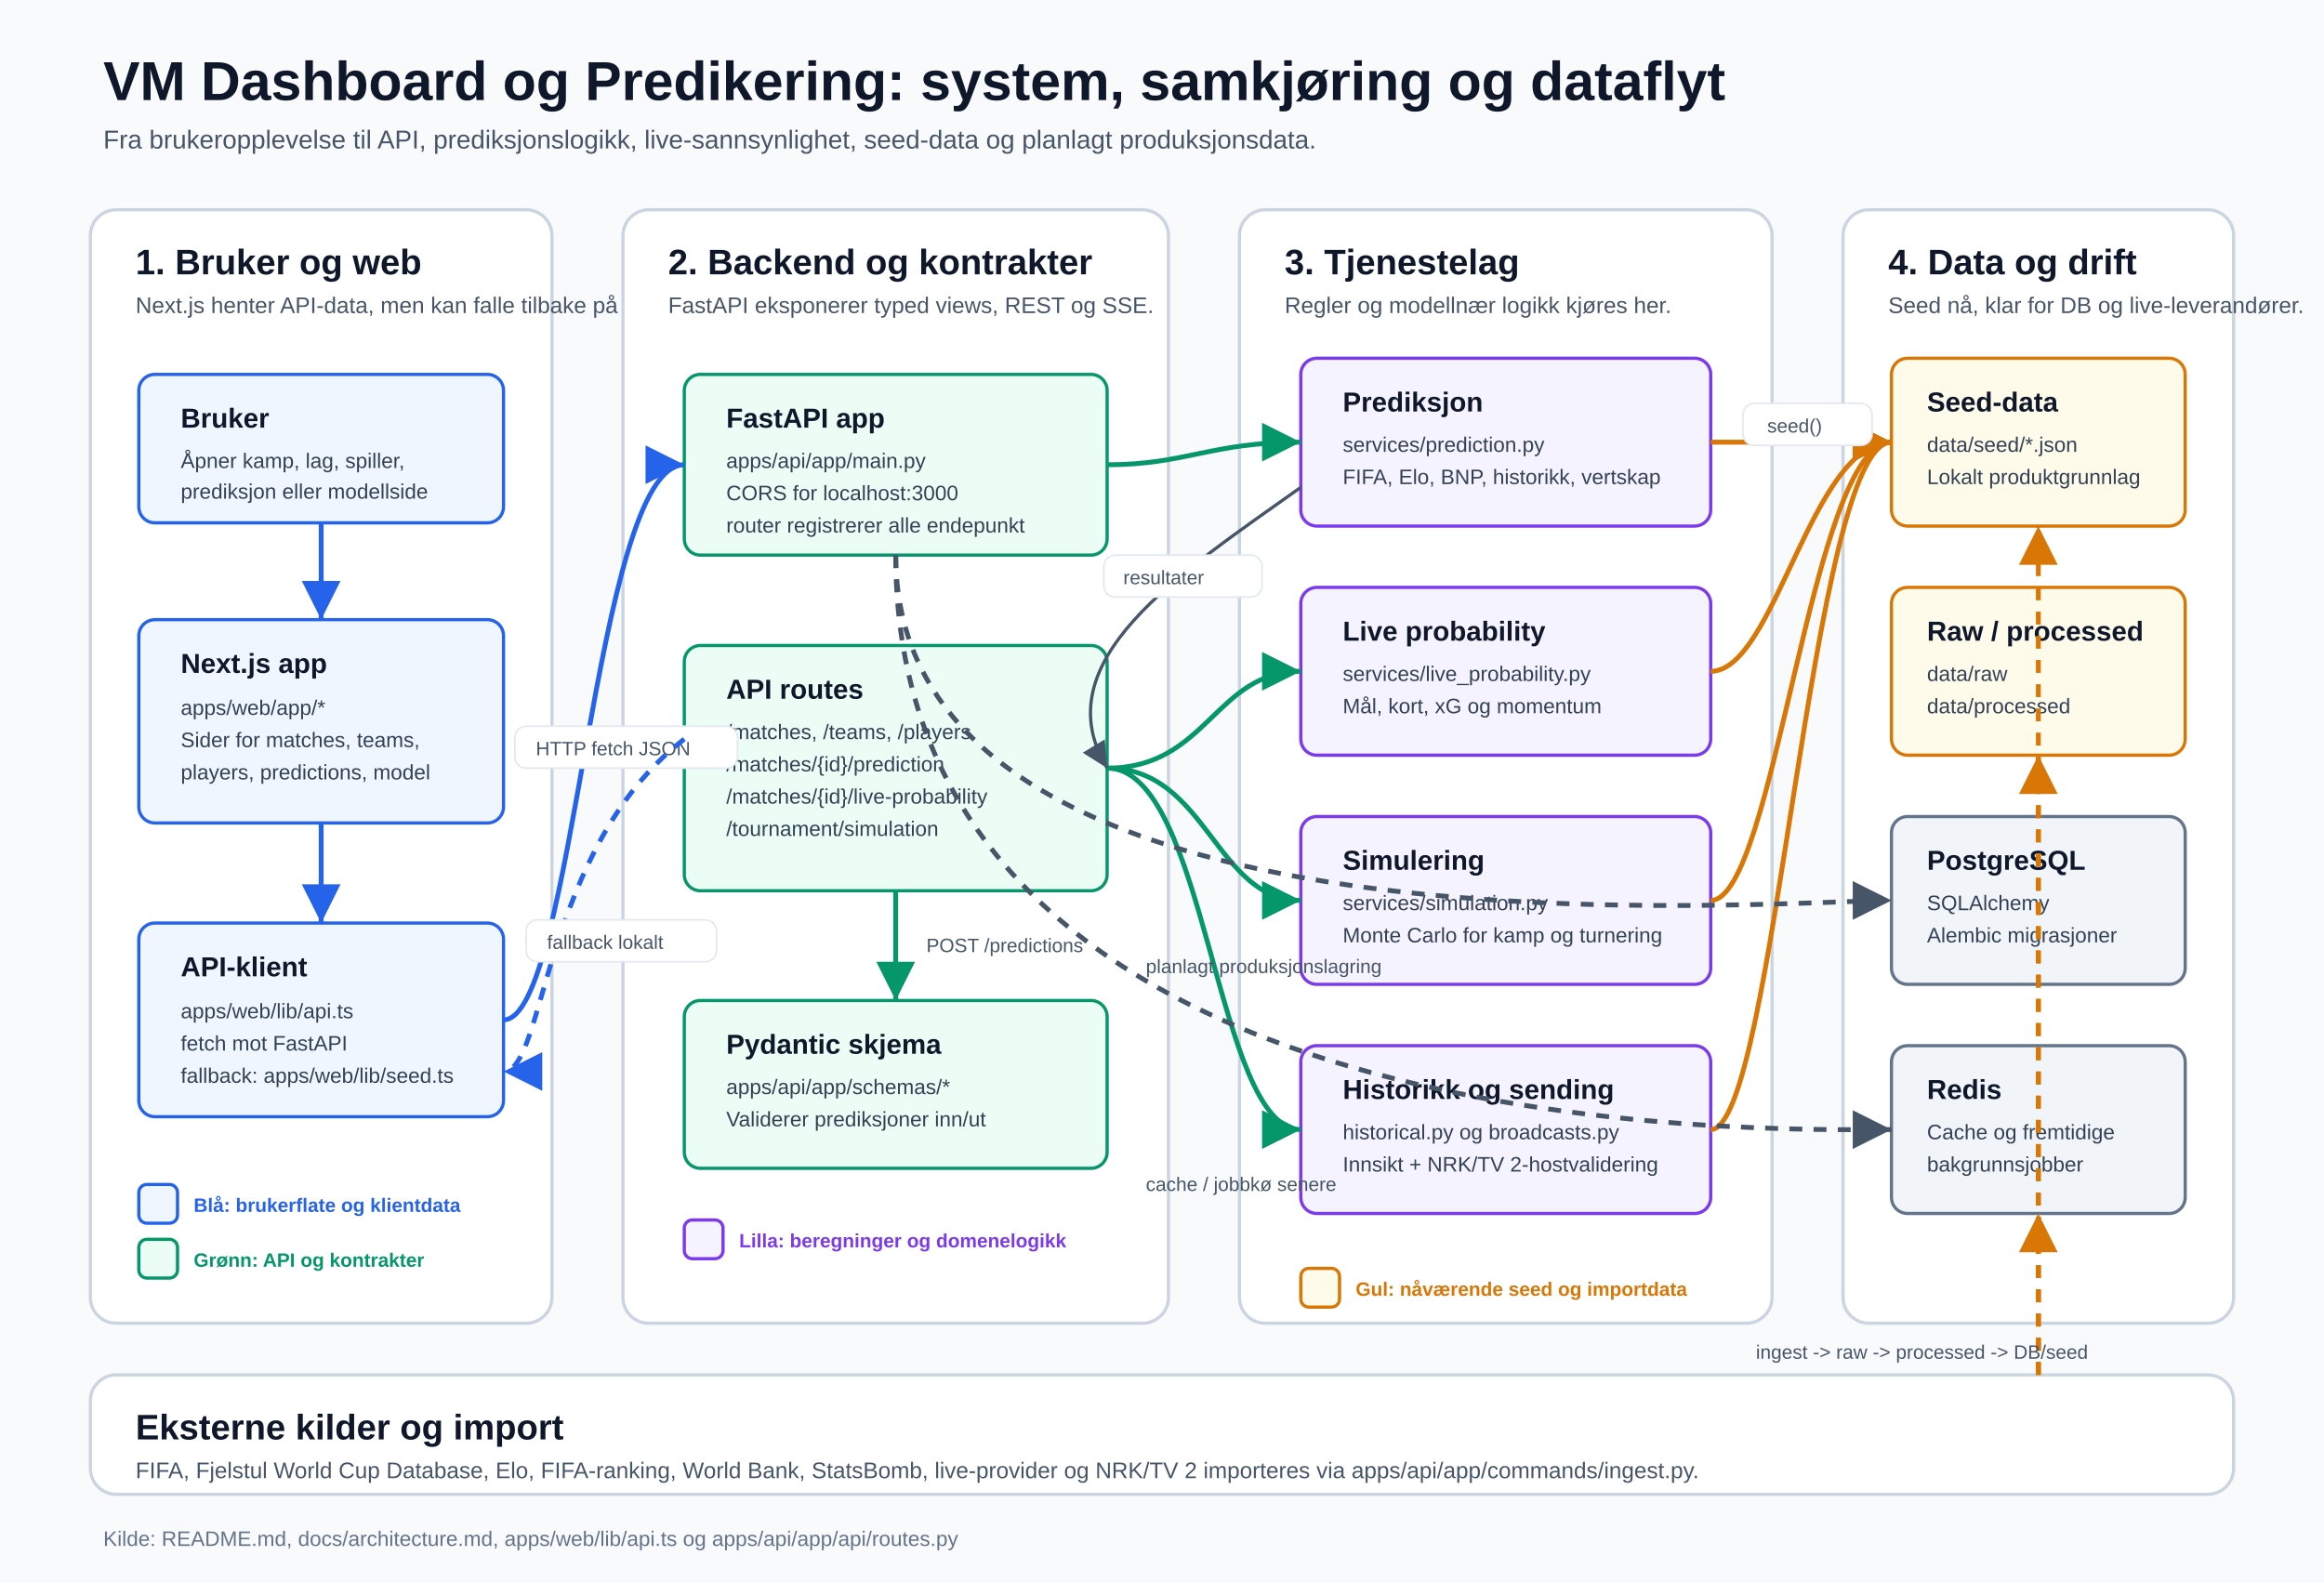
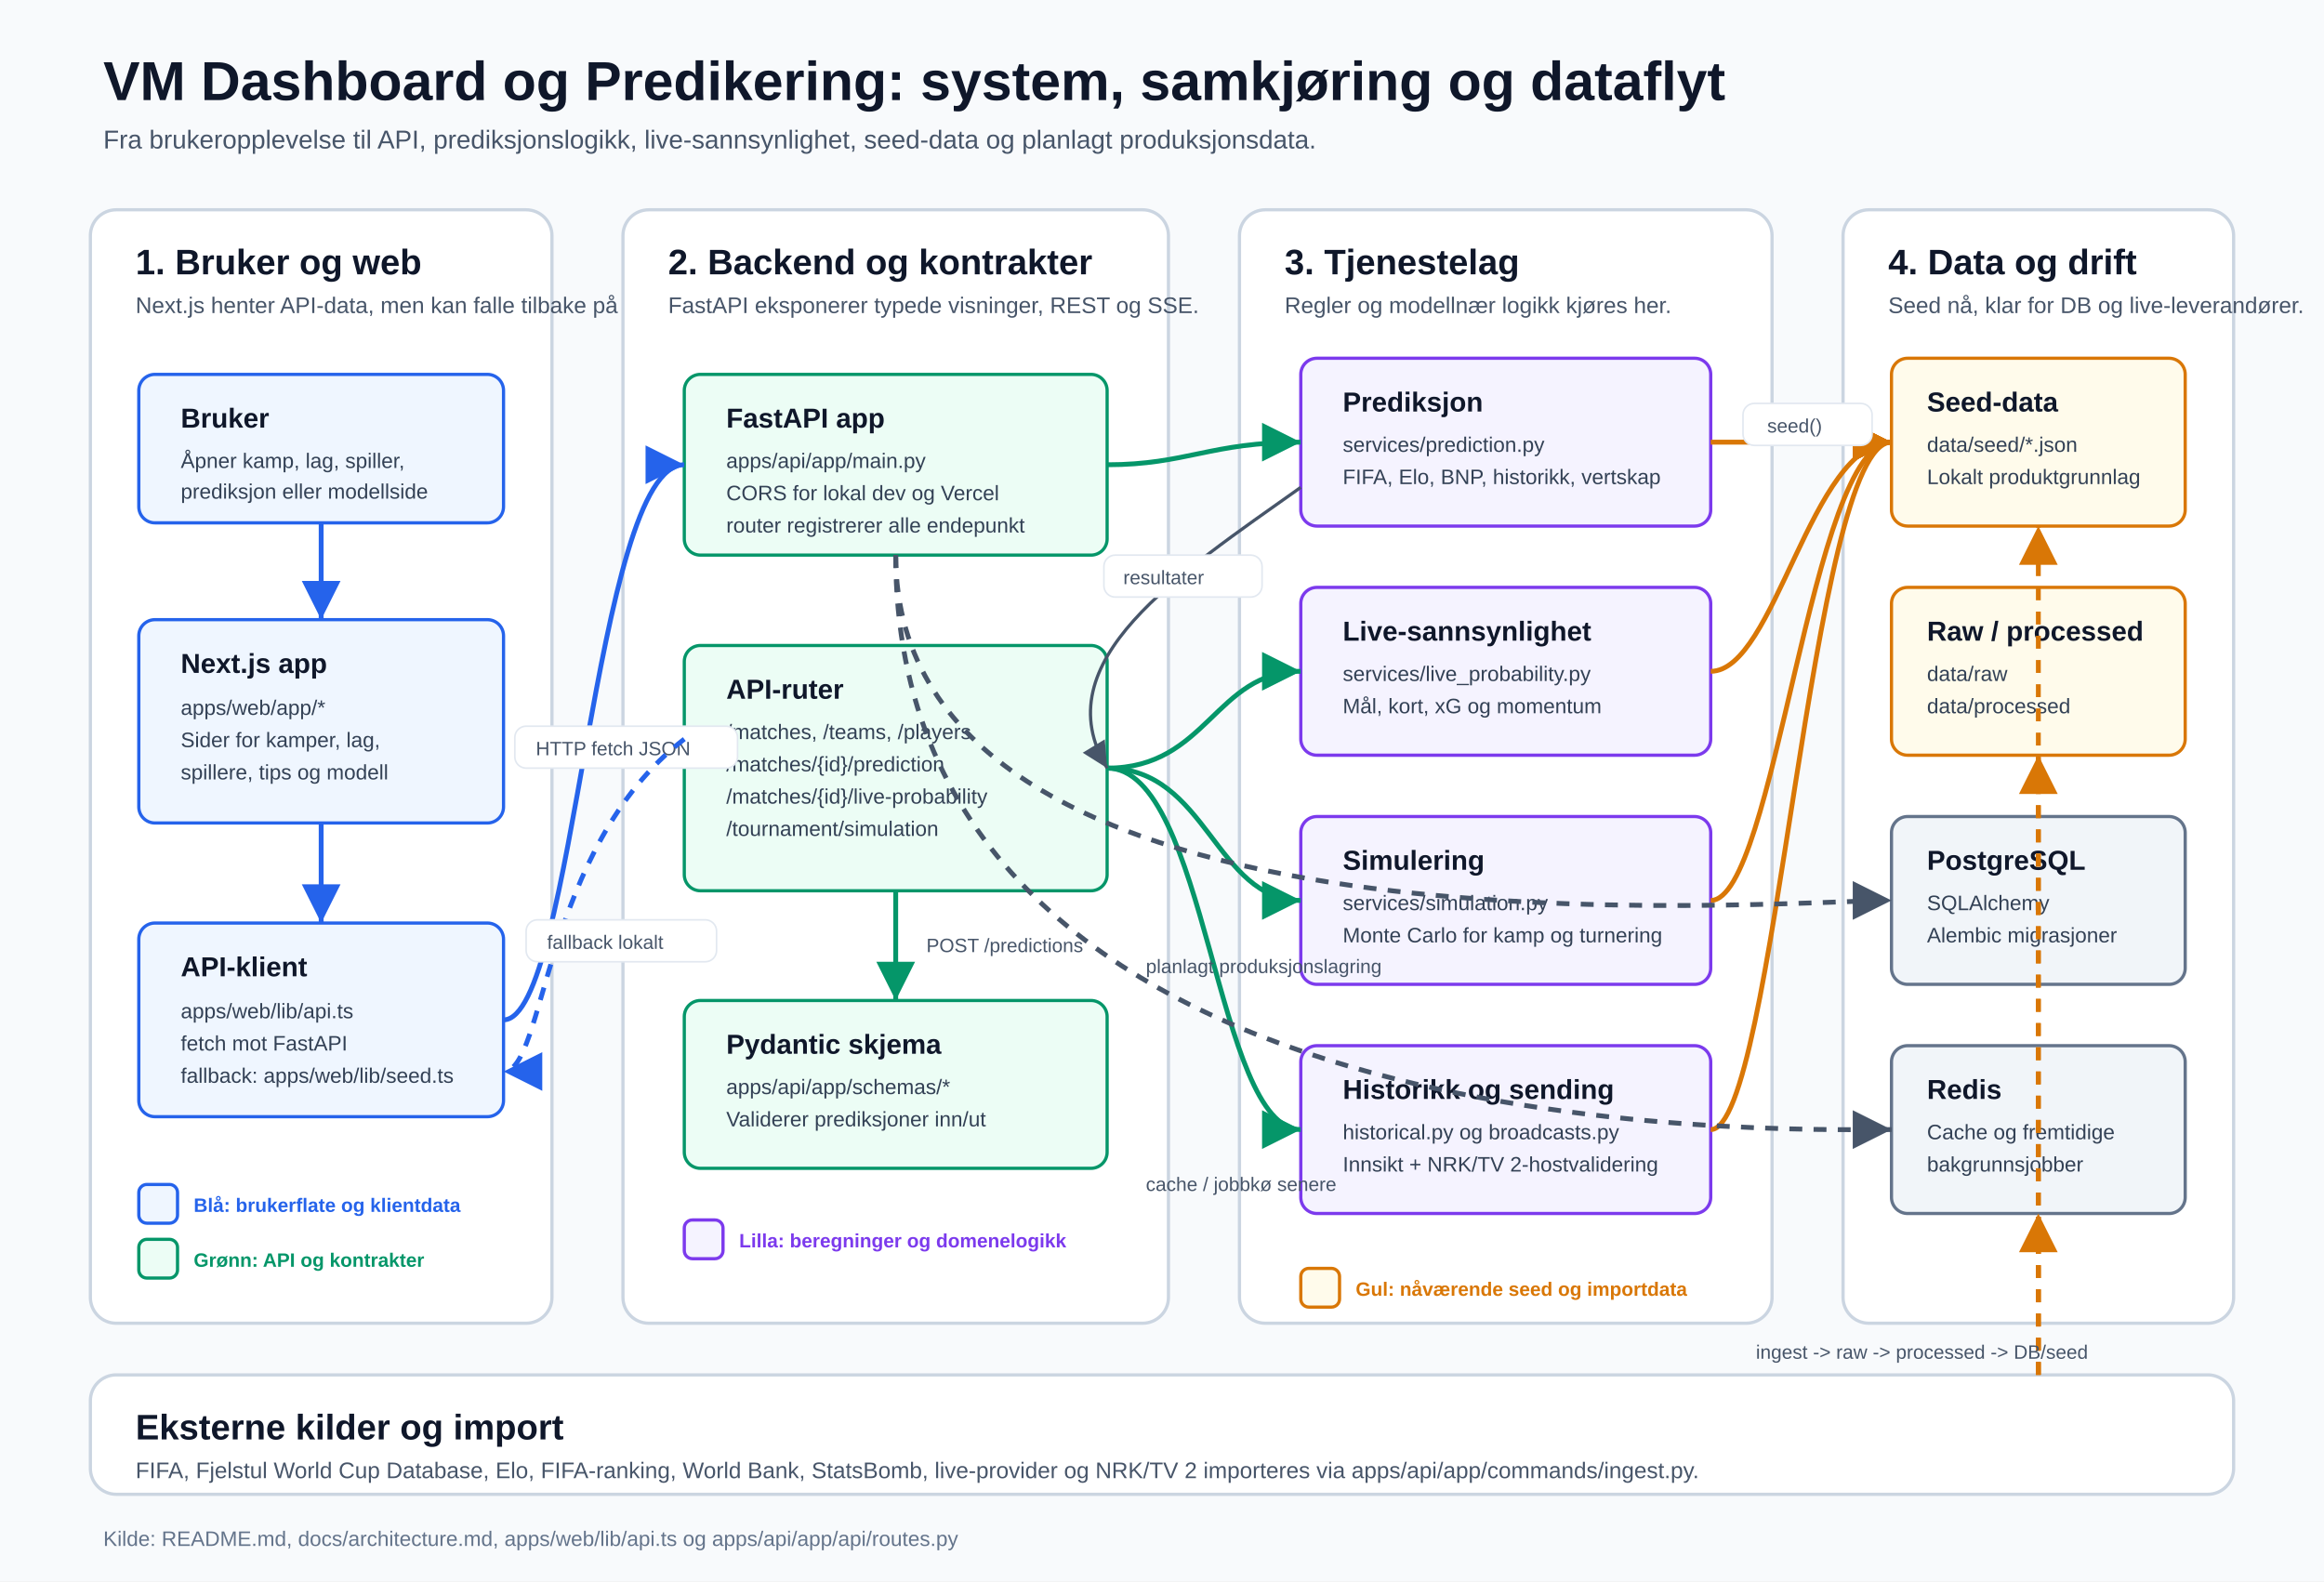
<svg xmlns="http://www.w3.org/2000/svg" width="1440" height="980" viewBox="0 0 1440 980" role="img" aria-labelledby="title desc">
  <defs>
    <marker id="arrow-blue" markerWidth="12" markerHeight="12" refX="10" refY="6" orient="auto" markerUnits="strokeWidth">
      <path d="M2,2 L10,6 L2,10 Z" fill="#2563eb" />
    </marker>
    <marker id="arrow-green" markerWidth="12" markerHeight="12" refX="10" refY="6" orient="auto" markerUnits="strokeWidth">
      <path d="M2,2 L10,6 L2,10 Z" fill="#059669" />
    </marker>
    <marker id="arrow-amber" markerWidth="12" markerHeight="12" refX="10" refY="6" orient="auto" markerUnits="strokeWidth">
      <path d="M2,2 L10,6 L2,10 Z" fill="#d97706" />
    </marker>
    <marker id="arrow-slate" markerWidth="12" markerHeight="12" refX="10" refY="6" orient="auto" markerUnits="strokeWidth">
      <path d="M2,2 L10,6 L2,10 Z" fill="#475569" />
    </marker>
    <style>
      .bg { fill: #f8fafc; }
      .panel { fill: #ffffff; stroke: #cbd5e1; stroke-width: 2; }
      .panel-title { fill: #0f172a; font: 700 22px Arial, sans-serif; }
      .panel-note { fill: #475569; font: 400 14px Arial, sans-serif; }
      .box { rx: 10; ry: 10; stroke-width: 2; }
      .box-title { fill: #0f172a; font: 700 17px Arial, sans-serif; }
      .box-text { fill: #334155; font: 400 13px Arial, sans-serif; }
      .small { fill: #475569; font: 400 12px Arial, sans-serif; }
      .tag { font: 700 12px Arial, sans-serif; }
      .blue { fill: #eff6ff; stroke: #2563eb; }
      .green { fill: #ecfdf5; stroke: #059669; }
      .amber { fill: #fffbeb; stroke: #d97706; }
      .rose { fill: #fff1f2; stroke: #e11d48; }
      .violet { fill: #f5f3ff; stroke: #7c3aed; }
      .slate { fill: #f1f5f9; stroke: #64748b; }
      .line-blue { fill: none; stroke: #2563eb; stroke-width: 3; marker-end: url(#arrow-blue); }
      .line-green { fill: none; stroke: #059669; stroke-width: 3; marker-end: url(#arrow-green); }
      .line-amber { fill: none; stroke: #d97706; stroke-width: 3; marker-end: url(#arrow-amber); }
      .line-slate { fill: none; stroke: #475569; stroke-width: 3; marker-end: url(#arrow-slate); }
      .dash { stroke-dasharray: 8 7; }
      .thin { stroke-width: 2; }
      .label-bg { fill: #ffffff; stroke: #e2e8f0; stroke-width: 1; rx: 7; ry: 7; }
    </style>
  </defs>
  <rect class="bg" x="0" y="0" width="1440" height="980" />
  <text x="64" y="62" fill="#0f172a" font-family="Arial, sans-serif" font-size="34" font-weight="700">VM Dashboard og Predikering: system, samkjøring og dataflyt</text>
  <text x="64" y="92" fill="#475569" font-family="Arial, sans-serif" font-size="16">Fra brukeropplevelse til API, prediksjonslogikk, live-sannsynlighet, seed-data og planlagt produksjonsdata.</text>
  <rect class="panel" x="56" y="130" width="286" height="690" rx="16" />
  <text class="panel-title" x="84" y="170">1. Bruker og web</text>
  <text class="panel-note" x="84" y="194">Next.js henter API-data, men kan falle tilbake på seed-data.</text>
  <rect class="box blue" x="86" y="232" width="226" height="92" />
  <text class="box-title" x="112" y="265">Bruker</text>
  <text class="box-text" x="112" y="290">Åpner kamp, lag, spiller,</text>
  <text class="box-text" x="112" y="309">prediksjon eller modellside</text>
  <rect class="box blue" x="86" y="384" width="226" height="126" />
  <text class="box-title" x="112" y="417">Next.js app</text>
  <text class="box-text" x="112" y="443">apps/web/app/*</text>
-   <text class="box-text" x="112" y="463">Sider for matches, teams,</text>
-   <text class="box-text" x="112" y="483">players, predictions, model</text>
+   <text class="box-text" x="112" y="463">Sider for kamper, lag,</text>
+   <text class="box-text" x="112" y="483">spillere, tips og modell</text>
  <rect class="box blue" x="86" y="572" width="226" height="120" />
  <text class="box-title" x="112" y="605">API-klient</text>
  <text class="box-text" x="112" y="631">apps/web/lib/api.ts</text>
  <text class="box-text" x="112" y="651">fetch mot FastAPI</text>
  <text class="box-text" x="112" y="671">fallback: apps/web/lib/seed.ts</text>
  <rect class="panel" x="386" y="130" width="338" height="690" rx="16" />
  <text class="panel-title" x="414" y="170">2. Backend og kontrakter</text>
-   <text class="panel-note" x="414" y="194">FastAPI eksponerer typed views, REST og SSE.</text>
+   <text class="panel-note" x="414" y="194">FastAPI eksponerer typede visninger, REST og SSE.</text>
  <rect class="box green" x="424" y="232" width="262" height="112" />
  <text class="box-title" x="450" y="265">FastAPI app</text>
  <text class="box-text" x="450" y="290">apps/api/app/main.py</text>
-   <text class="box-text" x="450" y="310">CORS for localhost:3000</text>
+   <text class="box-text" x="450" y="310">CORS for lokal dev og Vercel</text>
  <text class="box-text" x="450" y="330">router registrerer alle endepunkt</text>
  <rect class="box green" x="424" y="400" width="262" height="152" />
-   <text class="box-title" x="450" y="433">API routes</text>
+   <text class="box-title" x="450" y="433">API-ruter</text>
  <text class="box-text" x="450" y="458">/matches, /teams, /players</text>
  <text class="box-text" x="450" y="478">/matches/{id}/prediction</text>
  <text class="box-text" x="450" y="498">/matches/{id}/live-probability</text>
  <text class="box-text" x="450" y="518">/tournament/simulation</text>
  <rect class="box green" x="424" y="620" width="262" height="104" />
  <text class="box-title" x="450" y="653">Pydantic skjema</text>
  <text class="box-text" x="450" y="678">apps/api/app/schemas/*</text>
  <text class="box-text" x="450" y="698">Validerer prediksjoner inn/ut</text>
  <rect class="panel" x="768" y="130" width="330" height="690" rx="16" />
  <text class="panel-title" x="796" y="170">3. Tjenestelag</text>
  <text class="panel-note" x="796" y="194">Regler og modellnær logikk kjøres her.</text>
  <rect class="box violet" x="806" y="222" width="254" height="104" />
  <text class="box-title" x="832" y="255">Prediksjon</text>
  <text class="box-text" x="832" y="280">services/prediction.py</text>
  <text class="box-text" x="832" y="300">FIFA, Elo, BNP, historikk, vertskap</text>
  <rect class="box violet" x="806" y="364" width="254" height="104" />
-   <text class="box-title" x="832" y="397">Live probability</text>
+   <text class="box-title" x="832" y="397">Live-sannsynlighet</text>
  <text class="box-text" x="832" y="422">services/live_probability.py</text>
  <text class="box-text" x="832" y="442">Mål, kort, xG og momentum</text>
  <rect class="box violet" x="806" y="506" width="254" height="104" />
  <text class="box-title" x="832" y="539">Simulering</text>
  <text class="box-text" x="832" y="564">services/simulation.py</text>
  <text class="box-text" x="832" y="584">Monte Carlo for kamp og turnering</text>
  <rect class="box violet" x="806" y="648" width="254" height="104" />
  <text class="box-title" x="832" y="681">Historikk og sending</text>
  <text class="box-text" x="832" y="706">historical.py og broadcasts.py</text>
  <text class="box-text" x="832" y="726">Innsikt + NRK/TV 2-hostvalidering</text>
  <rect class="panel" x="1142" y="130" width="242" height="690" rx="16" />
  <text class="panel-title" x="1170" y="170">4. Data og drift</text>
  <text class="panel-note" x="1170" y="194">Seed nå, klar for DB og live-leverandører.</text>
  <rect class="box amber" x="1172" y="222" width="182" height="104" />
  <text class="box-title" x="1194" y="255">Seed-data</text>
  <text class="box-text" x="1194" y="280">data/seed/*.json</text>
  <text class="box-text" x="1194" y="300">Lokalt produktgrunnlag</text>
  <rect class="box amber" x="1172" y="364" width="182" height="104" />
  <text class="box-title" x="1194" y="397">Raw / processed</text>
  <text class="box-text" x="1194" y="422">data/raw</text>
  <text class="box-text" x="1194" y="442">data/processed</text>
  <rect class="box slate" x="1172" y="506" width="182" height="104" />
  <text class="box-title" x="1194" y="539">PostgreSQL</text>
  <text class="box-text" x="1194" y="564">SQLAlchemy</text>
  <text class="box-text" x="1194" y="584">Alembic migrasjoner</text>
  <rect class="box slate" x="1172" y="648" width="182" height="104" />
  <text class="box-title" x="1194" y="681">Redis</text>
  <text class="box-text" x="1194" y="706">Cache og fremtidige</text>
  <text class="box-text" x="1194" y="726">bakgrunnsjobber</text>
  <rect class="panel" x="56" y="852" width="1328" height="74" rx="16" />
  <text class="panel-title" x="84" y="892">Eksterne kilder og import</text>
  <text class="panel-note" x="84" y="916">FIFA, Fjelstul World Cup Database, Elo, FIFA-ranking, World Bank, StatsBomb, live-provider og NRK/TV 2 importeres via apps/api/app/commands/ingest.py.</text>
  <path class="line-blue" d="M199 324 L199 384" />
  <path class="line-blue" d="M199 510 L199 572" />
  <path class="line-blue" d="M312 632 C356 632 368 288 424 288" />
  <rect class="label-bg" x="319" y="450" width="138" height="26" />
  <text class="small" x="332" y="468">HTTP fetch JSON</text>
  <path class="line-green" d="M686 288 C735 288 750 274 806 274" />
  <path class="line-green" d="M686 476 C748 476 753 416 806 416" />
  <path class="line-green" d="M686 476 C748 476 753 558 806 558" />
  <path class="line-green" d="M686 476 C748 476 753 700 806 700" />
  <path class="line-amber" d="M1060 274 C1100 274 1122 274 1172 274" />
  <path class="line-amber" d="M1060 416 C1100 416 1122 274 1172 274" />
  <path class="line-amber" d="M1060 558 C1100 558 1122 274 1172 274" />
  <path class="line-amber" d="M1060 700 C1100 700 1122 274 1172 274" />
  <rect class="label-bg" x="1080" y="250" width="80" height="26" />
  <text class="small" x="1095" y="268">seed()</text>
  <path class="line-slate dash" d="M555 344 C555 604 1098 558 1172 558" />
  <text class="small" x="710" y="603">planlagt produksjonslagring</text>
  <path class="line-slate dash" d="M555 344 C555 714 1098 700 1172 700" />
  <text class="small" x="710" y="738">cache / jobbkø senere</text>
  <path class="line-amber dash" d="M1263 852 L1263 752" />
  <path class="line-amber dash" d="M1263 852 L1263 468" />
  <path class="line-amber dash" d="M1263 852 L1263 326" />
  <text class="small" x="1088" y="842">ingest -&gt; raw -&gt; processed -&gt; DB/seed</text>
  <path class="line-slate thin" d="M806 302 C730 356 646 410 686 476" />
  <rect class="label-bg" x="684" y="344" width="98" height="26" />
  <text class="small" x="696" y="362">resultater</text>
  <path class="line-blue dash" d="M424 458 C336 526 338 664 312 664" />
  <rect class="label-bg" x="326" y="570" width="118" height="26" />
  <text class="small" x="339" y="588">fallback lokalt</text>
  <path class="line-green" d="M555 552 L555 620" />
  <text class="small" x="574" y="590">POST /predictions</text>
  <rect x="86" y="734" width="24" height="24" fill="#eff6ff" stroke="#2563eb" stroke-width="2" rx="5" />
  <text class="tag" x="120" y="751" fill="#2563eb">Blå: brukerflate og klientdata</text>
  <rect x="86" y="768" width="24" height="24" fill="#ecfdf5" stroke="#059669" stroke-width="2" rx="5" />
  <text class="tag" x="120" y="785" fill="#059669">Grønn: API og kontrakter</text>
  <rect x="424" y="756" width="24" height="24" fill="#f5f3ff" stroke="#7c3aed" stroke-width="2" rx="5" />
  <text class="tag" x="458" y="773" fill="#7c3aed">Lilla: beregninger og domenelogikk</text>
  <rect x="806" y="786" width="24" height="24" fill="#fffbeb" stroke="#d97706" stroke-width="2" rx="5" />
  <text class="tag" x="840" y="803" fill="#d97706">Gul: nåværende seed og importdata</text>
  <text x="64" y="958" fill="#64748b" font-family="Arial, sans-serif" font-size="13">Kilde: README.md, docs/architecture.md, apps/web/lib/api.ts og apps/api/app/api/routes.py</text>
</svg>
